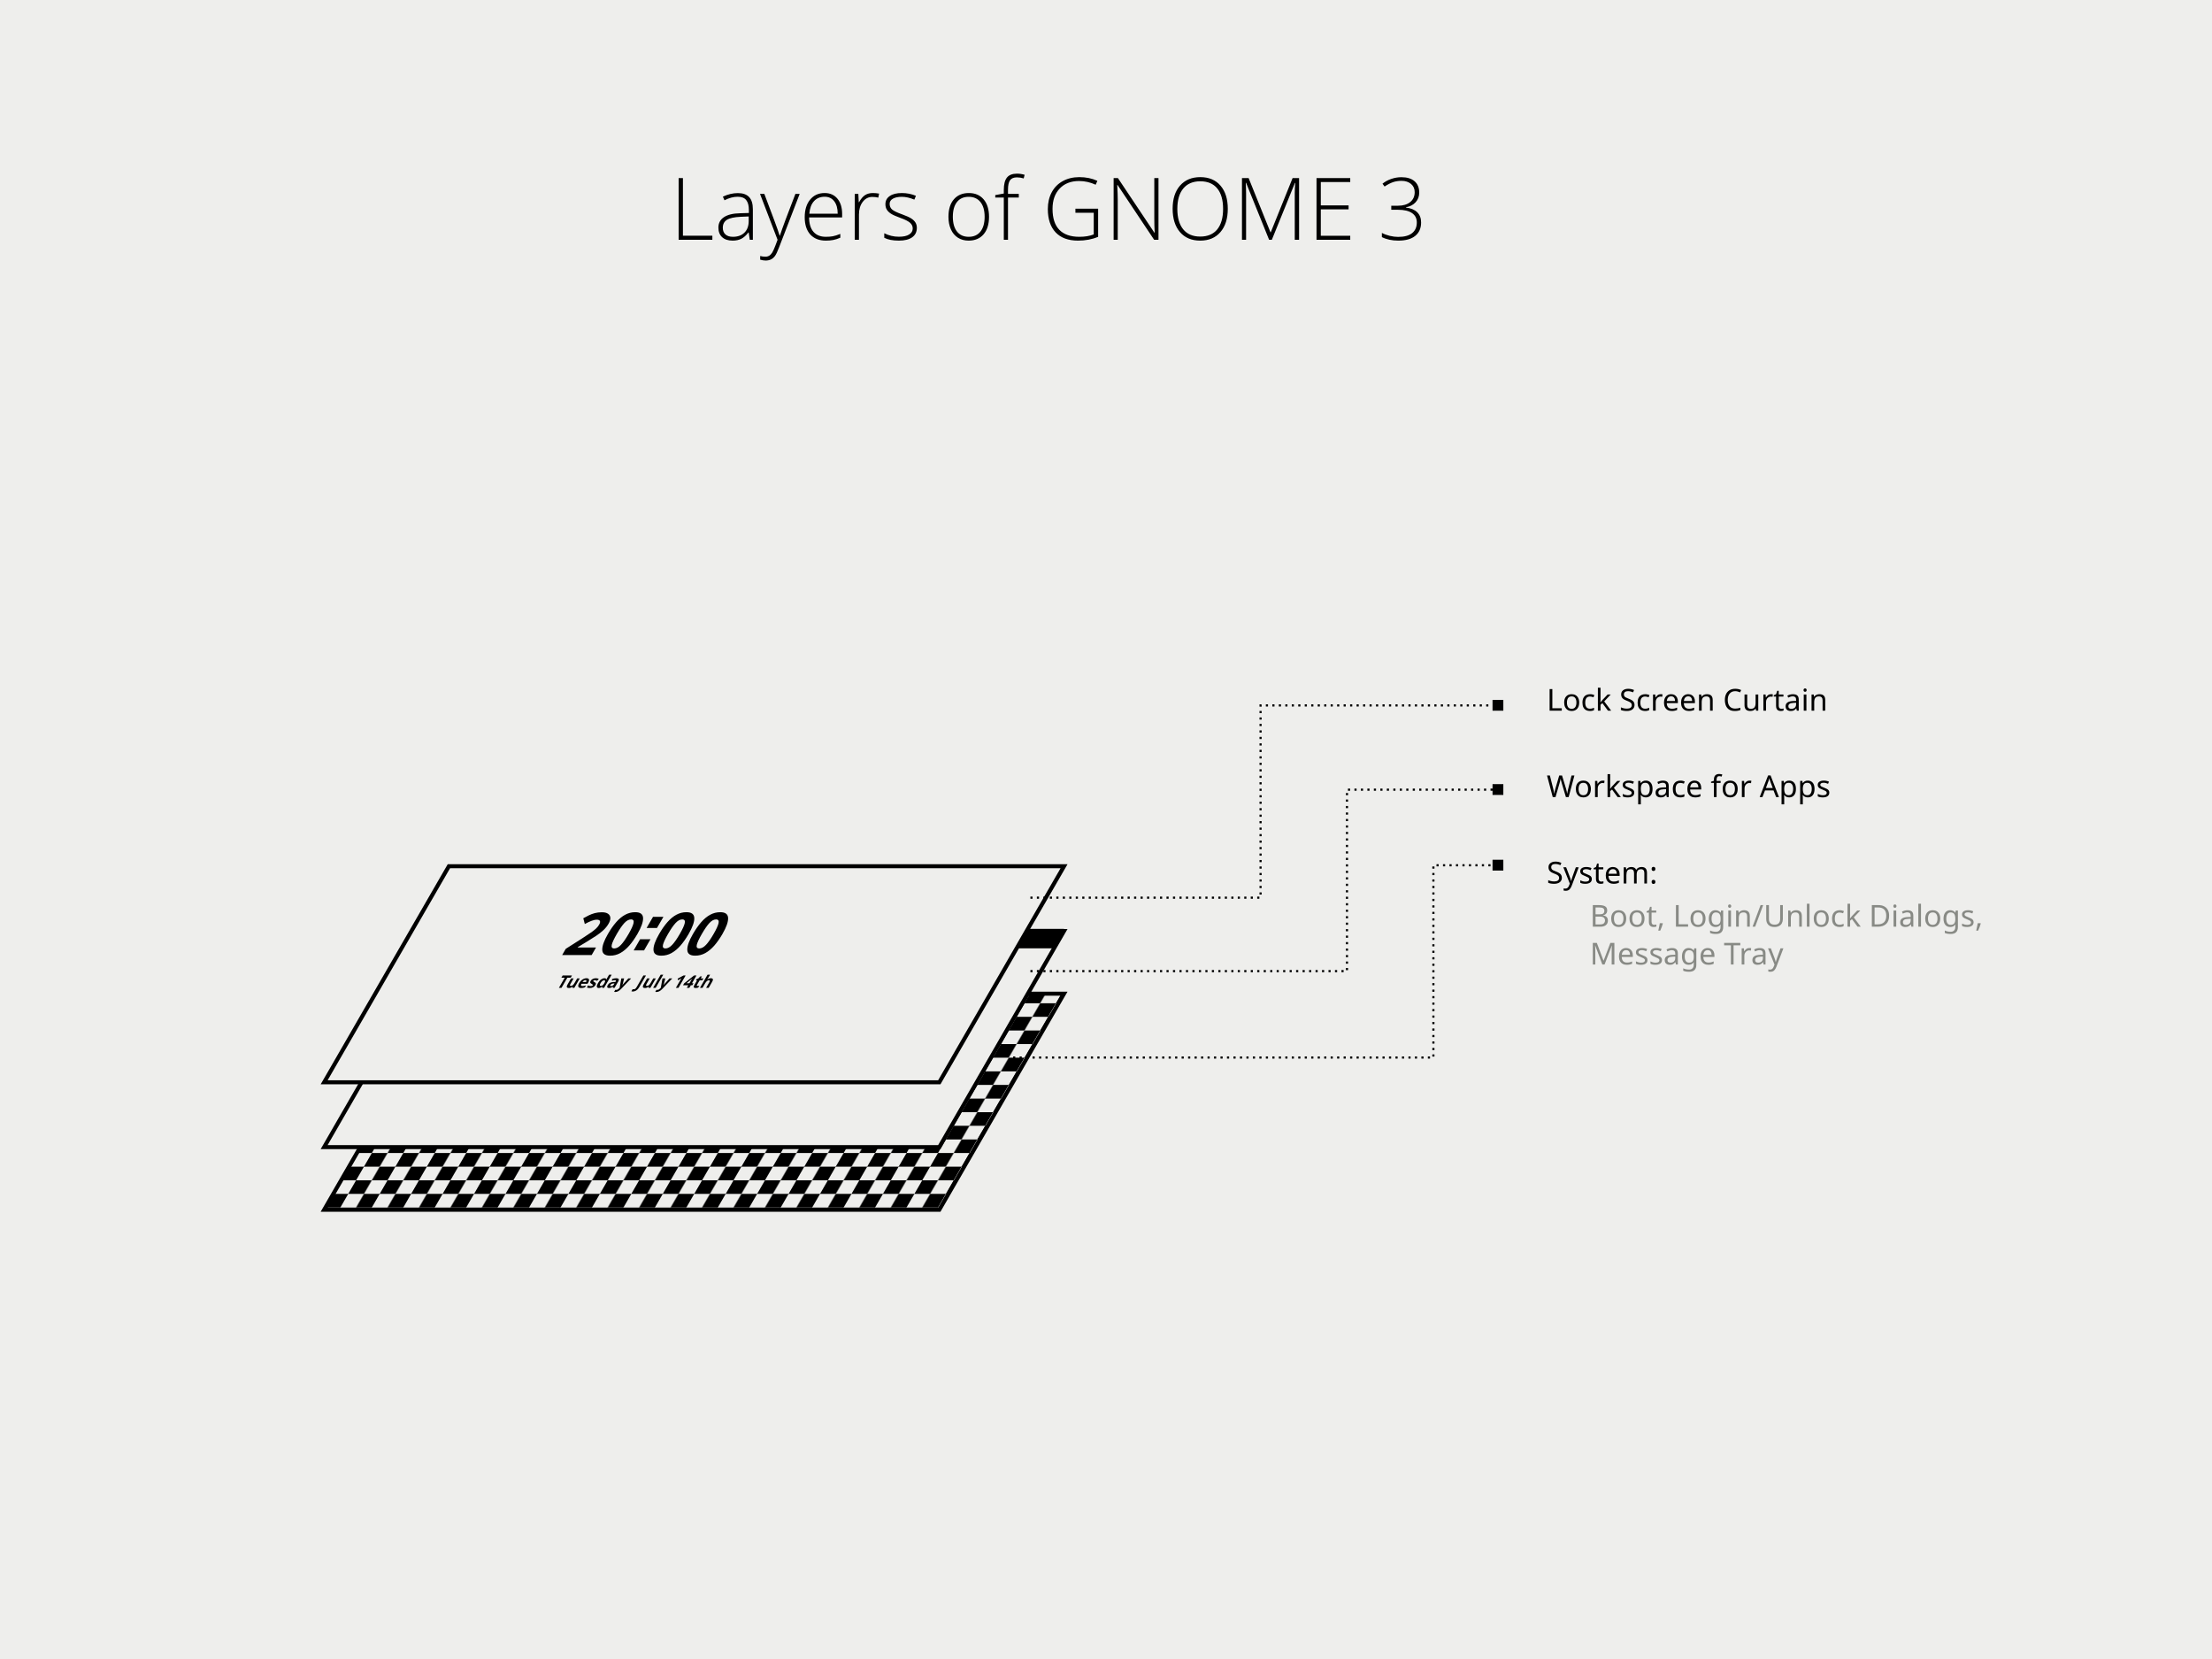
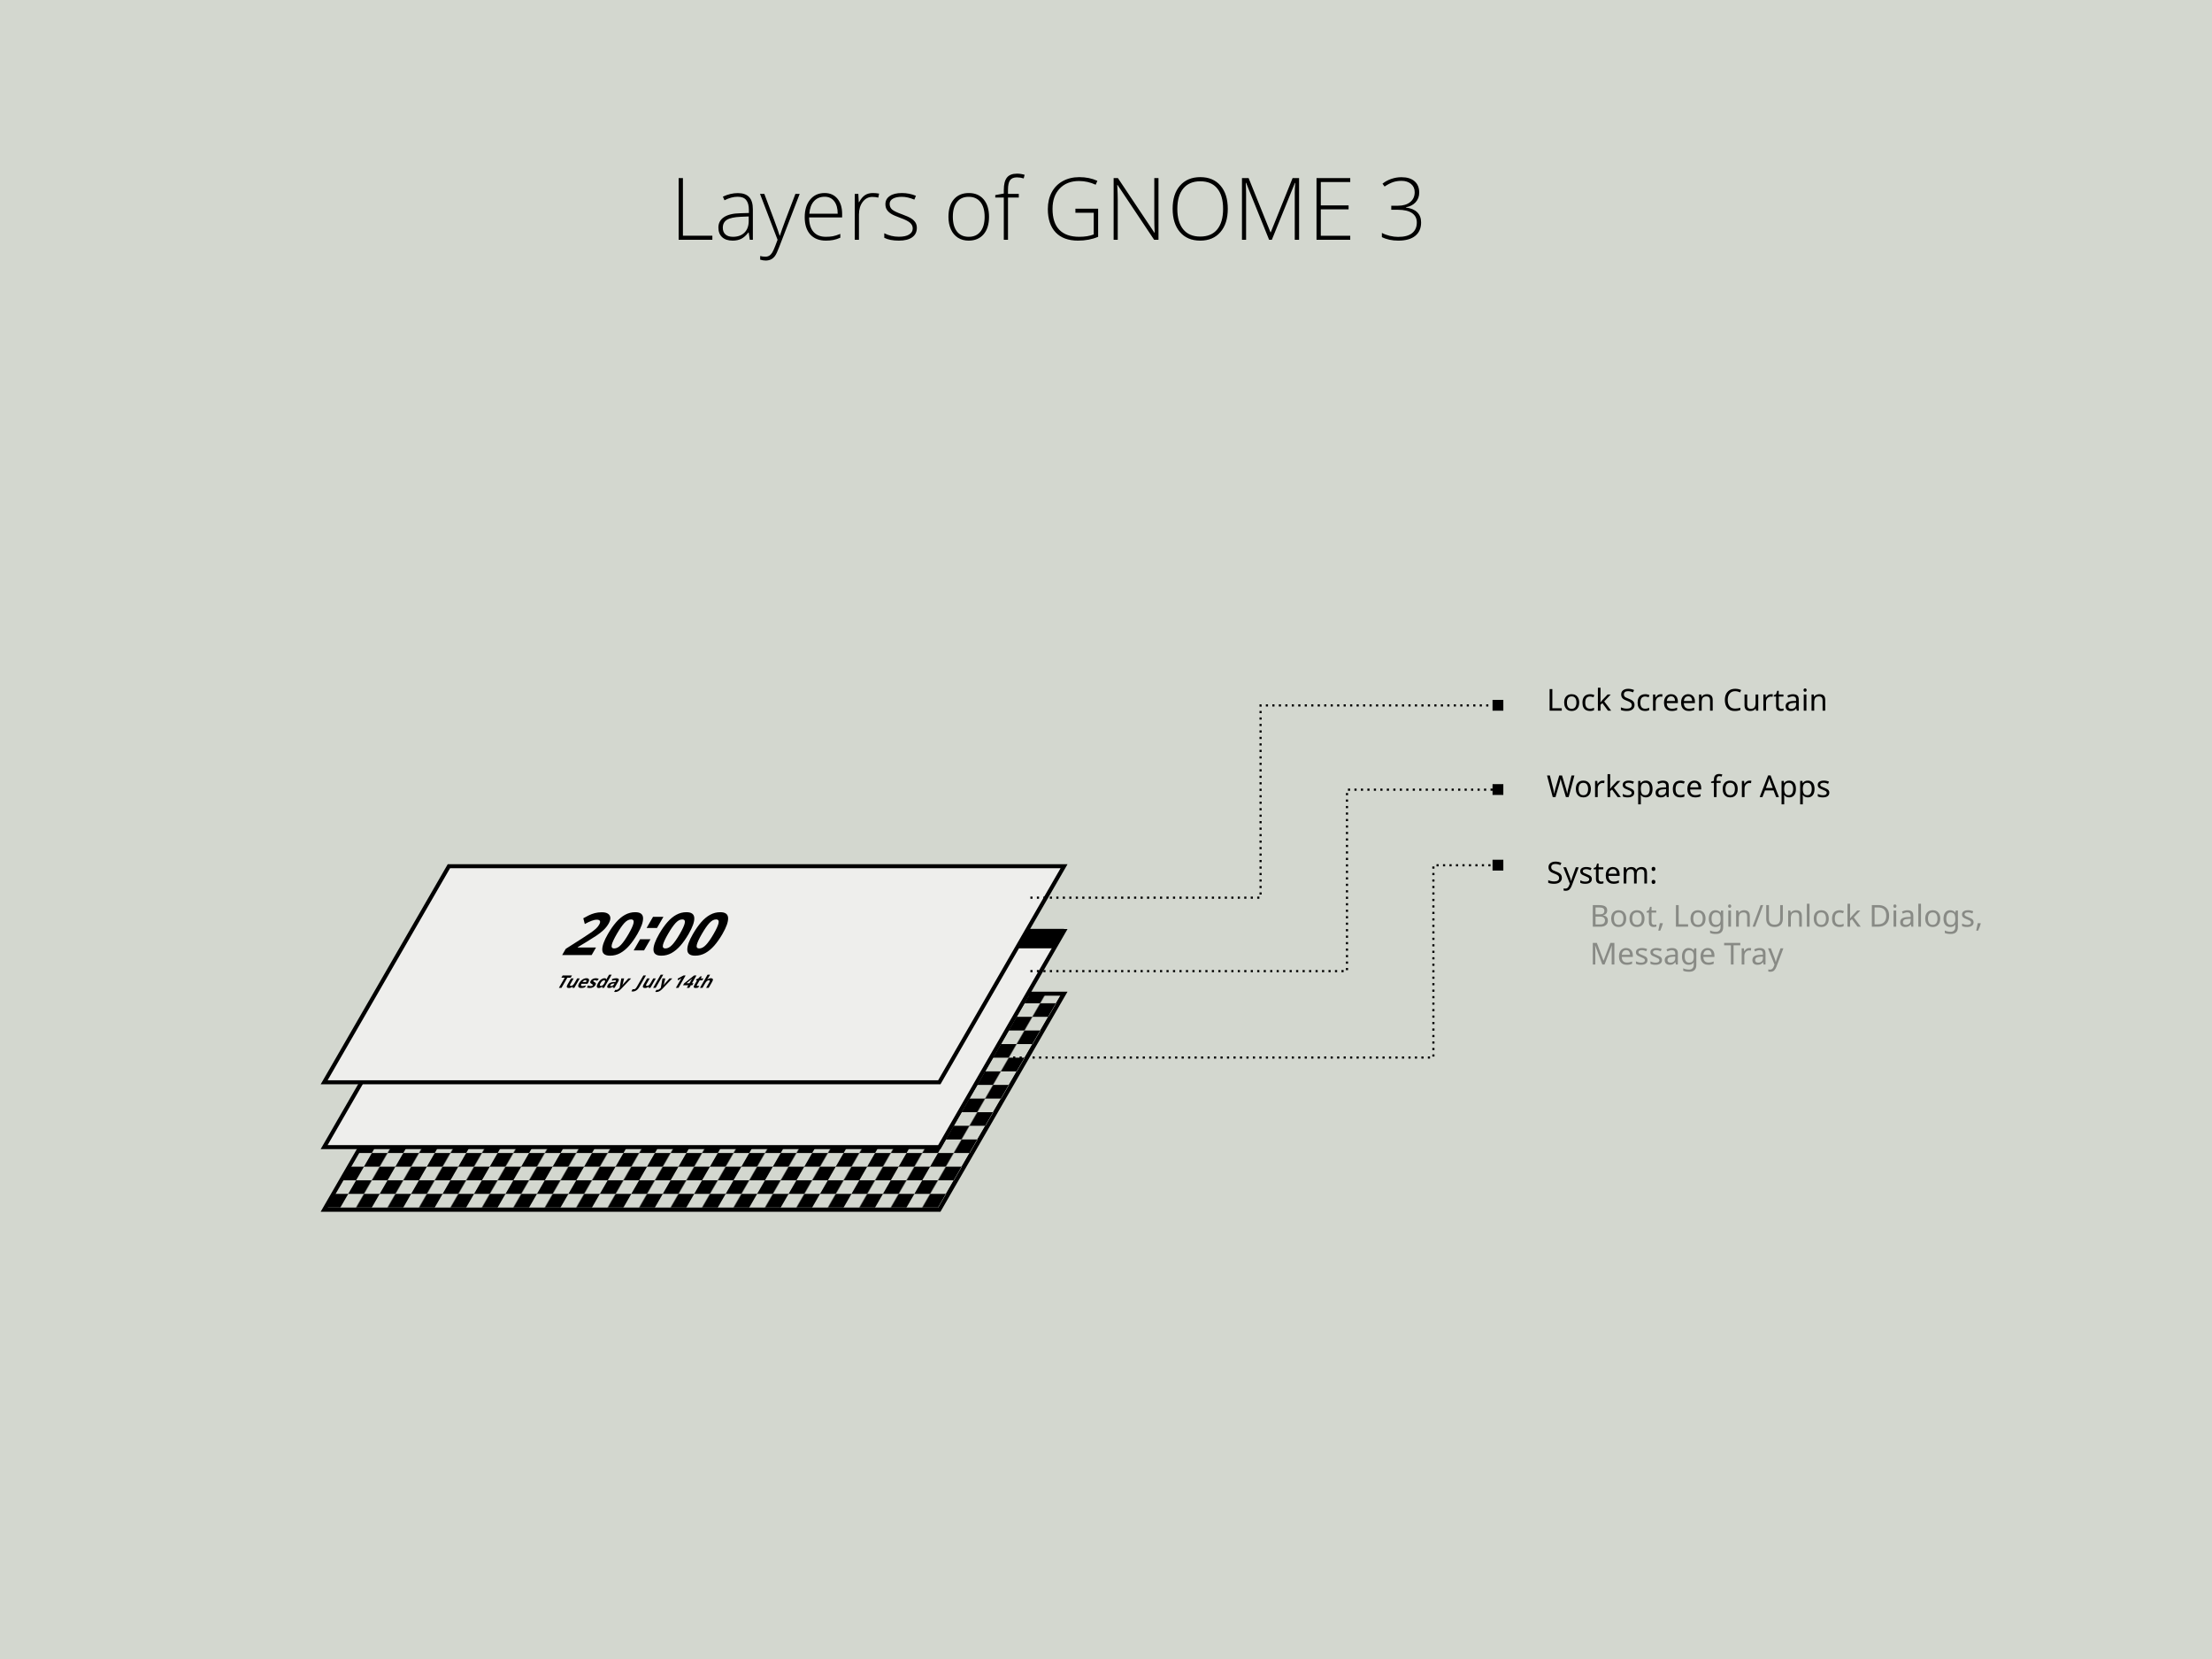
<svg xmlns="http://www.w3.org/2000/svg" xmlns:xlink="http://www.w3.org/1999/xlink" width="1024" height="768" id="svg2" version="1.1">
  <defs id="defs4">
    <pattern xlink:href="#Checkerboard" id="pattern8425" patternTransform="scale(7.280228,7.280228)" />
    <pattern id="Checkerboard" patternTransform="translate(0,0) scale(10,10)" height="2" width="2" patternUnits="userSpaceOnUse">
      <rect id="rect7782" height="1" width="1" y="0" x="0" style="fill:black;stroke:none" />
      <rect id="rect7784" height="1" width="1" y="1" x="1" style="fill:black;stroke:none" />
    </pattern>
  </defs>
  <g id="layer1" transform="translate(0,-284.3622)">
-     <rect style="color:#000000;fill:#eeeeec;fill-opacity:1;fill-rule:nonzero;stroke:none;stroke-width:10.096;marker:none;visibility:visible;display:inline;overflow:visible;enable-background:accumulate" id="rect6142" width="1044" height="788" x="-11" y="-11" transform="translate(0,284.3622)" rx="12.447" ry="12.447" />
+     <rect style="color:#000000;fill:#d3d7cf;fill-opacity:1;fill-rule:nonzero;stroke:none;stroke-width:10.096;marker:none;visibility:visible;display:inline;overflow:visible;enable-background:accumulate" id="rect6142" width="1044" height="788" x="-11" y="-11" transform="translate(0,284.3622)" rx="12.447" ry="12.447" />
  </g>
  <g id="layer2">
    <text xml:space="preserve" style="font-size:40px;font-style:normal;font-variant:normal;font-weight:300;font-stretch:normal;text-align:center;line-height:125%;letter-spacing:0px;word-spacing:0px;writing-mode:lr-tb;text-anchor:middle;fill:#000000;fill-opacity:1;stroke:none;font-family:Open Sans;-inkscape-font-specification:Open Sans Light" x="511.385" y="111" id="text6145">
      <tspan id="tspan6147" x="511.385" y="111">Layers of GNOME 3</tspan>
    </text>
    <g id="g6965" transform="translate(-39,42)">
      <rect transform="matrix(1,0,-0.5,0.8660254,0,0)" y="482.665" x="488.139" height="115.507" width="284.774" id="rect6149" style="color:#000000;fill:url(#pattern8425);fill-opacity:1;stroke:#000000;stroke-width:2.149;stroke-miterlimit:4;stroke-opacity:1;stroke-dasharray:none;marker:none;visibility:visible;display:inline;overflow:visible;enable-background:accumulate" />
      <rect style="color:#000000;fill:#eeeeec;stroke:#000000;stroke-width:2.149;stroke-miterlimit:4;stroke-opacity:1;stroke-dasharray:none;marker:none;visibility:visible;display:inline;overflow:visible;enable-background:accumulate" id="rect6919" width="284.774" height="115.507" x="471.396" y="449.178" transform="matrix(1,0,-0.5,0.8660254,0,0)" />
      <rect style="color:#000000;fill:#000000;fill-opacity:1;stroke:none;stroke-width:2.149;marker:none;visibility:visible;display:inline;overflow:visible;enable-background:accumulate" id="rect6927" width="284.774" height="10.395" x="470.819" y="448.024" transform="matrix(1,0,-0.5,0.8660254,0,0)" />
      <rect transform="matrix(1,0,-0.5,0.8660254,0,0)" y="414.537" x="454.076" height="115.507" width="284.774" id="rect6921" style="color:#000000;fill:#eeeeec;stroke:#000000;stroke-width:2.149;stroke-miterlimit:4;stroke-opacity:1;stroke-dasharray:none;marker:none;visibility:visible;display:inline;overflow:visible;enable-background:accumulate" />
      <text transform="matrix(1,0,-0.5773503,1,0,0)" id="text6923" y="400.126" x="596.528" style="font-size:27.377px;font-style:normal;font-variant:normal;font-weight:bold;font-stretch:normal;text-align:center;line-height:125%;letter-spacing:0px;word-spacing:0px;writing-mode:lr-tb;text-anchor:middle;fill:#000000;fill-opacity:1;stroke:none;font-family:Cantarell;-inkscape-font-specification:Cantarell Bold" xml:space="preserve">
        <tspan y="400.126" x="596.528" id="tspan6925">20∶00</tspan>
        <tspan y="415.3" x="596.528" id="tspan8427" style="font-size:8px">Tuesday  July 14th</tspan>
      </text>
      <path id="path6929" d="m 516,373.558 106.558,0 0,-89 109.442,0" style="fill:none;stroke:#000000;stroke-width:1;stroke-linecap:butt;stroke-linejoin:miter;stroke-miterlimit:4;stroke-opacity:1;stroke-dasharray:1, 2;stroke-dashoffset:0" />
      <text id="text6931" y="287" x="755" style="font-size:14px;font-style:normal;font-variant:normal;font-weight:normal;font-stretch:normal;text-align:start;line-height:125%;letter-spacing:0px;word-spacing:0px;writing-mode:lr-tb;text-anchor:start;fill:#000000;fill-opacity:1;stroke:none;font-family:Cantarell;-inkscape-font-specification:Cantarell" xml:space="preserve">
        <tspan y="287" x="755" id="tspan6933">Lock Screen Curtain</tspan>
      </text>
      <text xml:space="preserve" style="font-size:14px;font-style:normal;font-variant:normal;font-weight:normal;font-stretch:normal;text-align:start;line-height:125%;letter-spacing:0px;word-spacing:0px;writing-mode:lr-tb;text-anchor:start;fill:#000000;fill-opacity:1;stroke:none;font-family:Cantarell;-inkscape-font-specification:Cantarell" x="755" y="327" id="text6935">
        <tspan id="tspan6937" x="755" y="327">Workspace for Apps</tspan>
      </text>
      <text id="text6939" y="367" x="755" style="font-size:14px;font-style:normal;font-variant:normal;font-weight:normal;font-stretch:normal;text-align:start;line-height:125%;letter-spacing:0px;word-spacing:0px;writing-mode:lr-tb;text-anchor:start;fill:#000000;fill-opacity:1;stroke:none;font-family:Cantarell;-inkscape-font-specification:Cantarell" xml:space="preserve">
        <tspan y="367" x="755" id="tspan6941">System:</tspan>
      </text>
      <text xml:space="preserve" style="font-size:14px;font-style:normal;font-variant:normal;font-weight:normal;font-stretch:normal;text-align:start;line-height:125%;letter-spacing:0px;word-spacing:0px;writing-mode:lr-tb;text-anchor:start;fill:#888a85;fill-opacity:1;stroke:none;font-family:Cantarell;-inkscape-font-specification:Cantarell" x="775" y="387" id="text6943">
        <tspan id="tspan6945" x="775" y="387">Boot, Login/Unlock Dialogs, </tspan>
        <tspan id="tspan6951" x="775" y="404.5">Message Tray</tspan>
      </text>
      <path style="fill:none;stroke:#000000;stroke-width:1;stroke-linecap:butt;stroke-linejoin:miter;stroke-miterlimit:4;stroke-opacity:1;stroke-dasharray:1, 2;stroke-dashoffset:0" d="m 516,407.558 146.558,0 0,-84 69.442,0" id="path6955" />
      <path id="path6957" d="m 508,447.558 194.558,0 0,-89 29.442,0" style="fill:none;stroke:#000000;stroke-width:1;stroke-linecap:butt;stroke-linejoin:miter;stroke-miterlimit:4;stroke-opacity:1;stroke-dasharray:1, 2;stroke-dashoffset:0" />
      <rect y="282" x="729.938" height="5" width="5" id="rect6959" style="color:#000000;fill:#000000;fill-opacity:1;fill-rule:nonzero;stroke:none;stroke-width:1;marker:none;visibility:visible;display:inline;overflow:visible;enable-background:accumulate" />
      <rect style="color:#000000;fill:#000000;fill-opacity:1;fill-rule:nonzero;stroke:none;stroke-width:1;marker:none;visibility:visible;display:inline;overflow:visible;enable-background:accumulate" id="rect6961" width="5" height="5" x="729.938" y="321" />
      <rect y="356" x="729.938" height="5" width="5" id="rect6963" style="color:#000000;fill:#000000;fill-opacity:1;fill-rule:nonzero;stroke:none;stroke-width:1;marker:none;visibility:visible;display:inline;overflow:visible;enable-background:accumulate" />
    </g>
  </g>
</svg>
